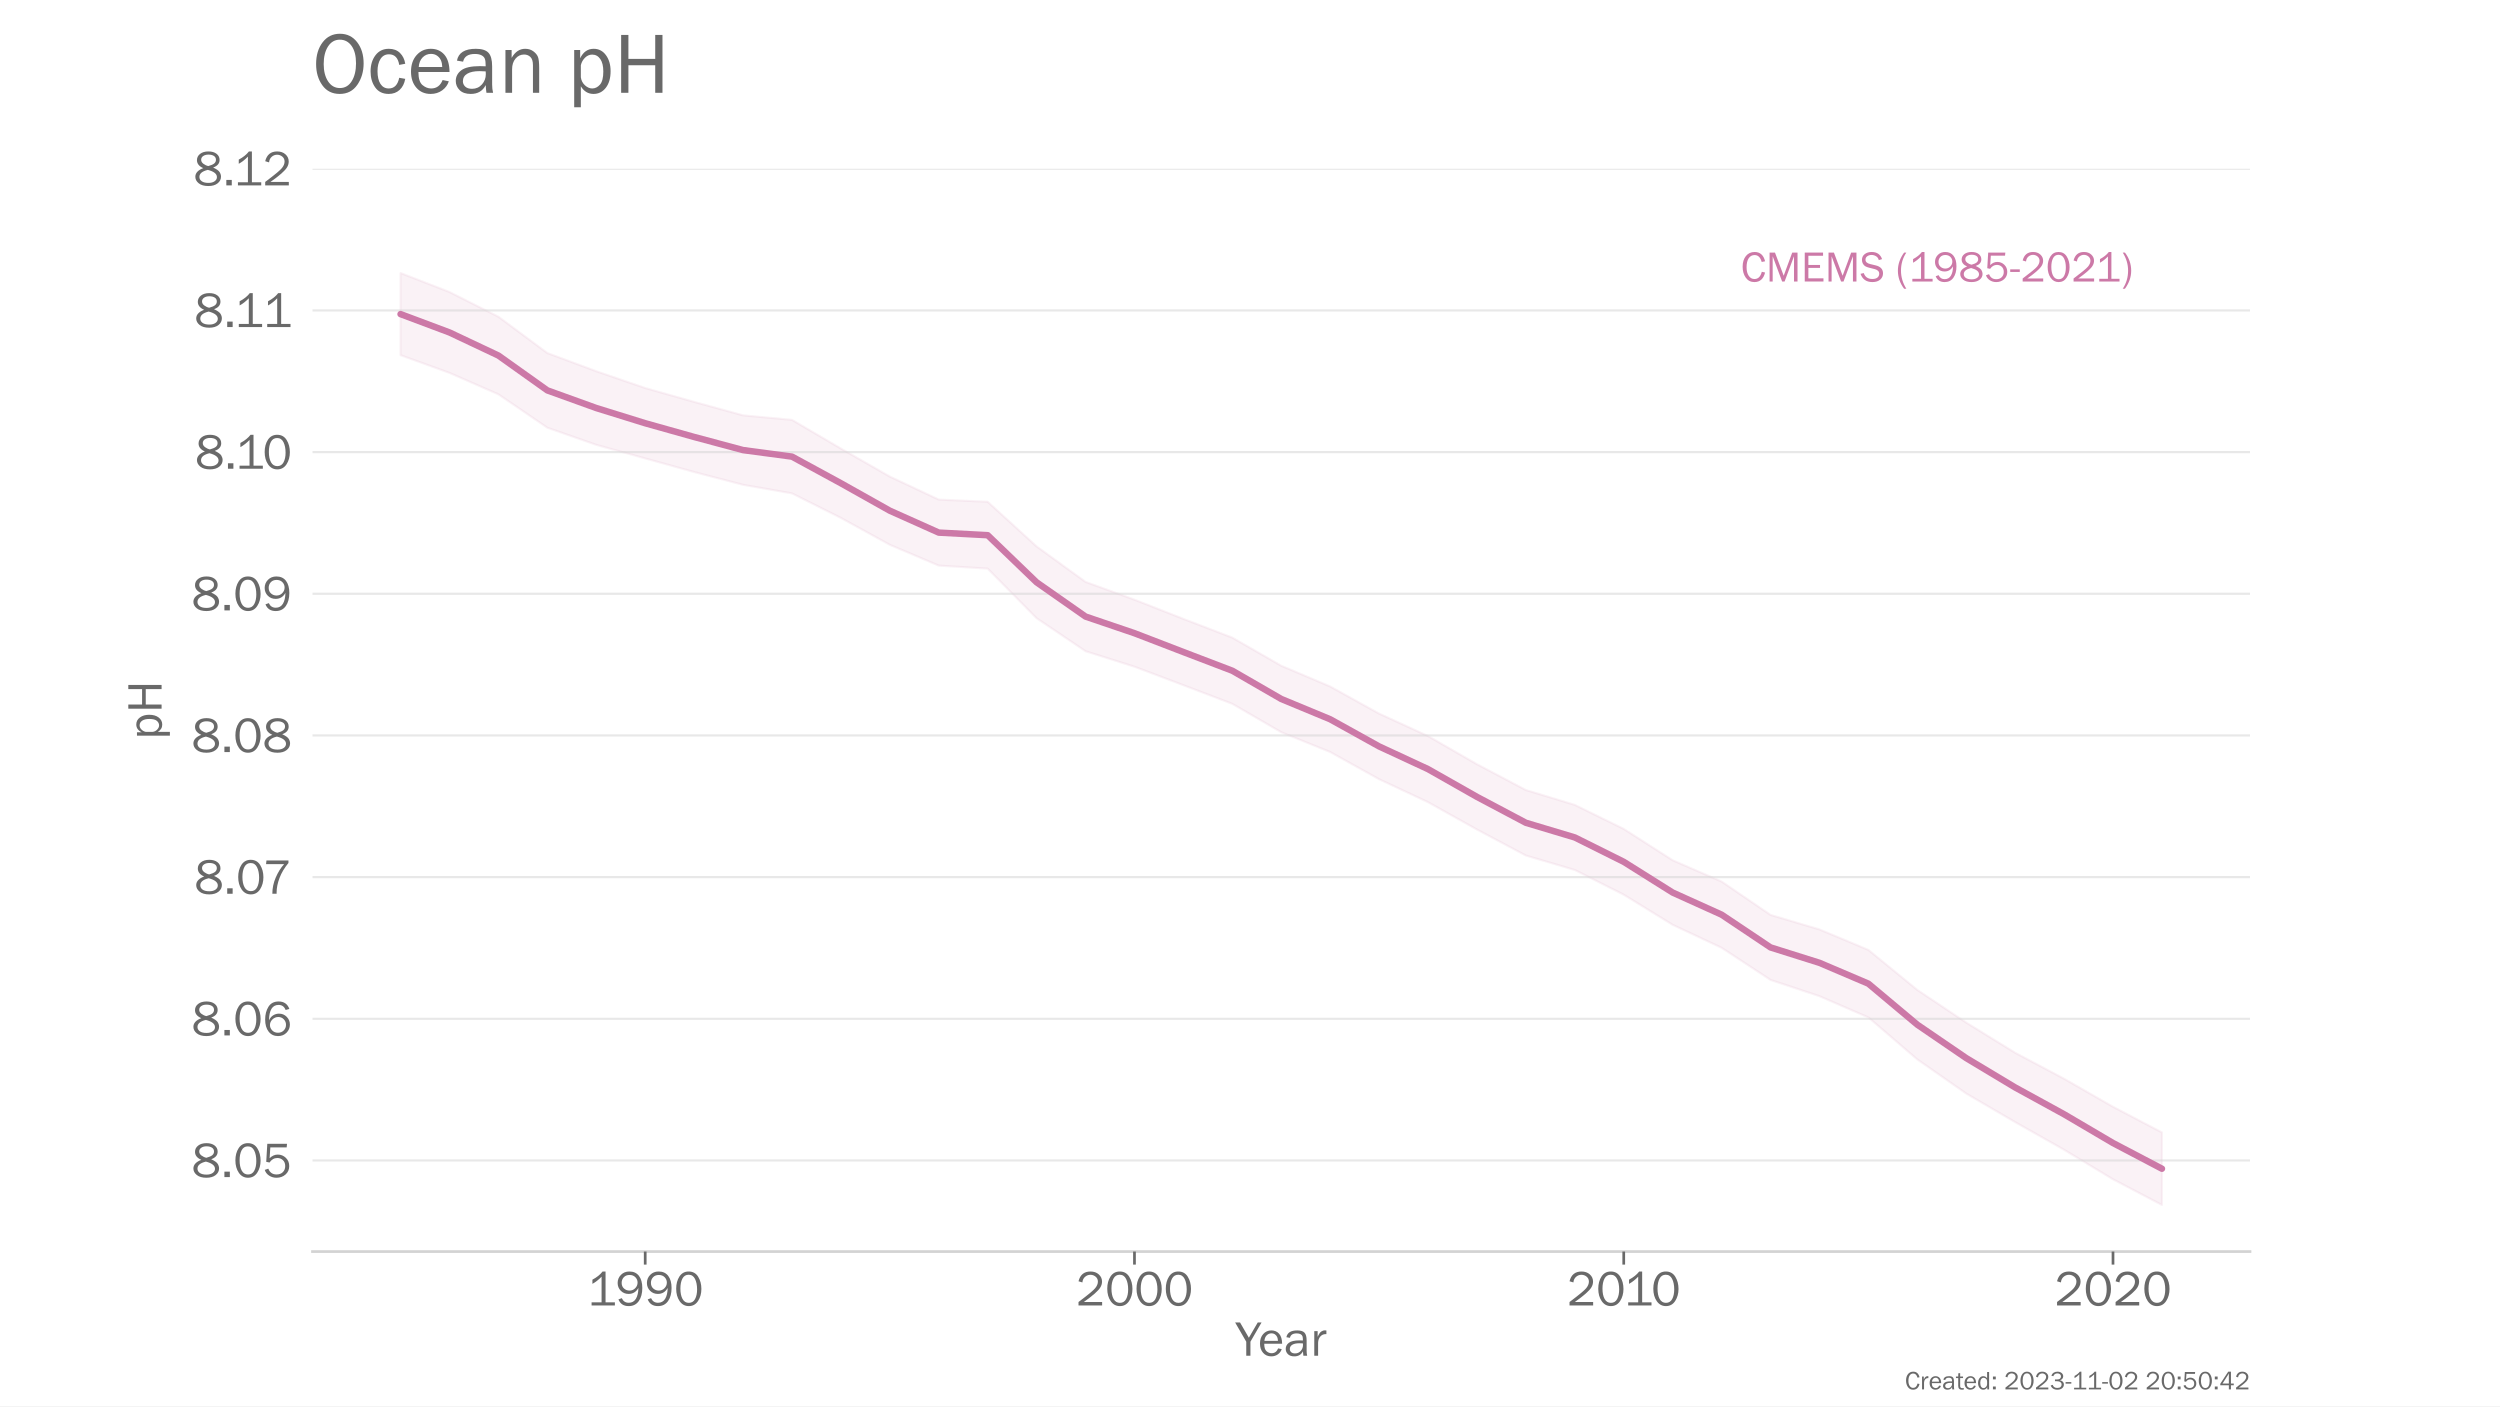
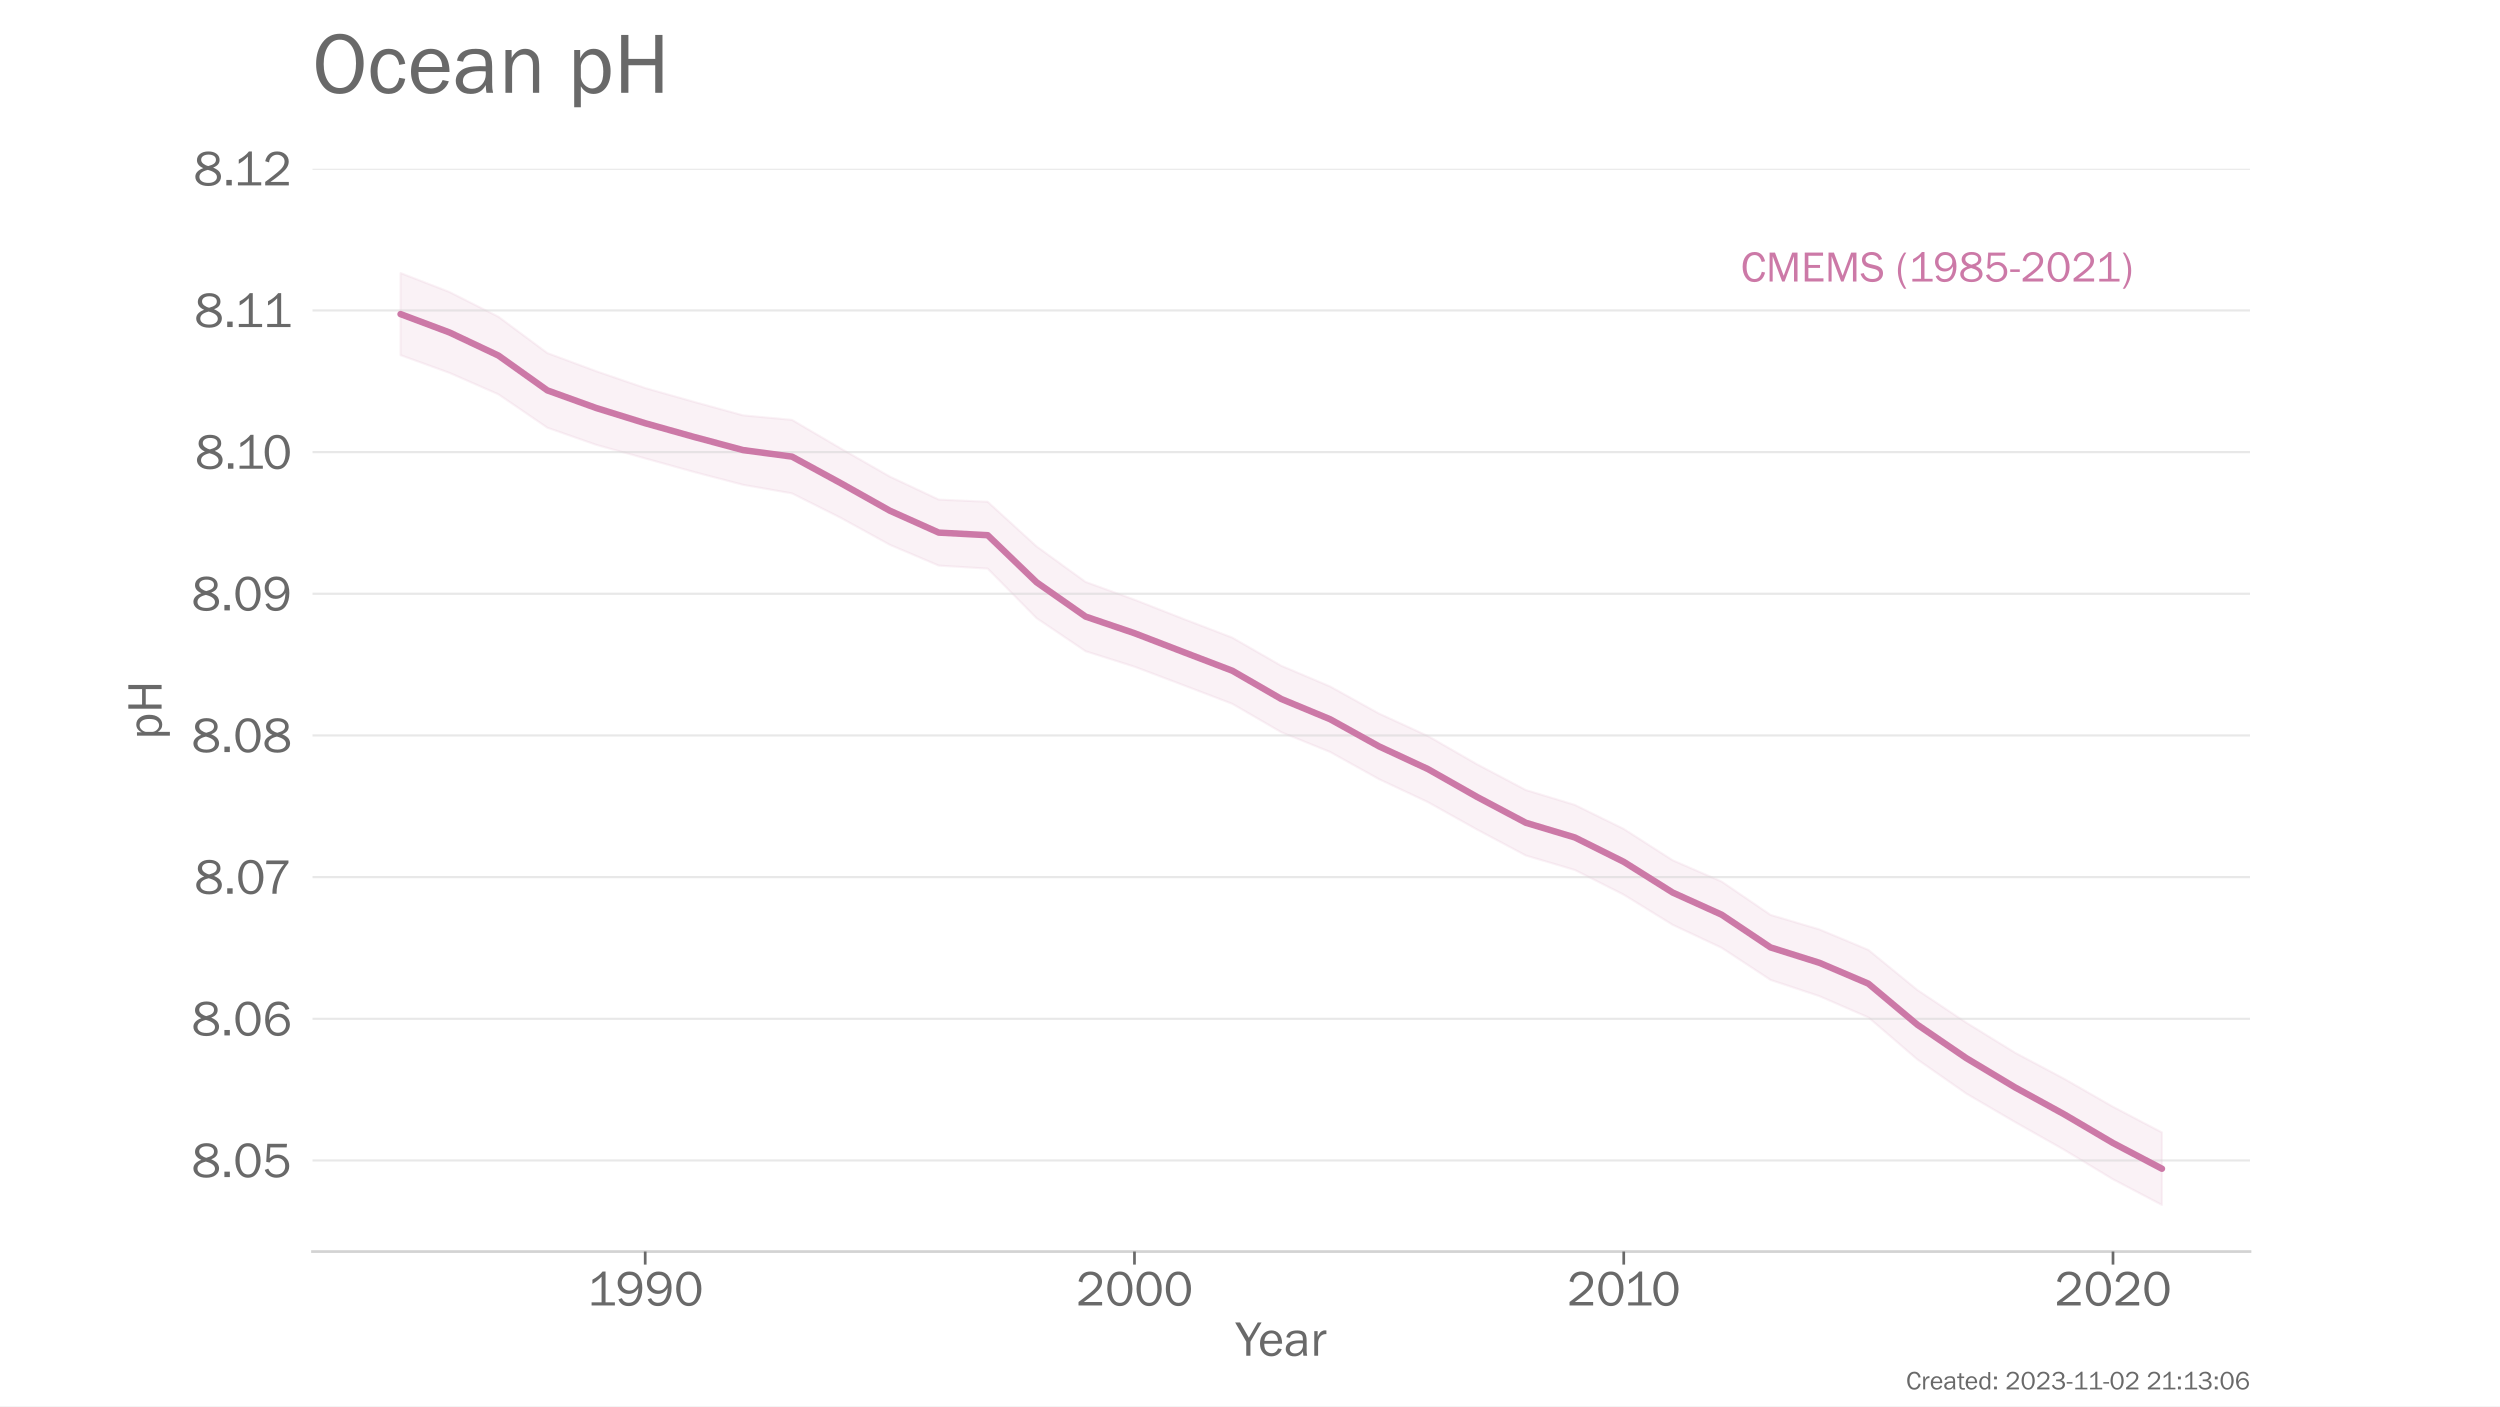
<svg xmlns="http://www.w3.org/2000/svg" xmlns:xlink="http://www.w3.org/1999/xlink" height="648pt" version="1.1" viewBox="0 0 1152 648" width="1152pt">
  <defs>
    <style type="text/css">*{stroke-linecap:butt;stroke-linejoin:round;}</style>
  </defs>
  <g id="figure_1">
    <g id="patch_1">
      <path d="M 0 648  L 1152 648  L 1152 0  L 0 0  z " style="fill:#ffffff;" />
    </g>
    <g id="axes_1">
      <g id="patch_2">
        <path d="M 144 576.72  L 1036.8 576.72  L 1036.8 77.76  L 144 77.76  z " style="fill:none;" />
      </g>
      <g id="PolyCollection_1">
        <defs>
-           <path d="M 184.582 -484.328  L 184.582 -522.181  L 207.127 -513.434  L 229.673 -502.039  L 252.218 -485.313  L 274.764 -476.934  L 297.309 -469.194  L 319.855 -462.799  L 342.4 -456.605  L 364.945 -454.521  L 387.491 -441.304  L 410.036 -428.388  L 432.582 -417.789  L 455.127 -416.78  L 477.673 -396.199  L 500.218 -379.854  L 522.764 -371.659  L 545.309 -362.814  L 567.855 -354.173  L 590.4 -341.228  L 612.945 -331.656  L 635.491 -319.17  L 658.036 -308.821  L 680.582 -295.848  L 703.127 -283.949  L 725.673 -277.101  L 748.218 -266.023  L 770.764 -251.587  L 793.309 -241.787  L 815.855 -226.41  L 838.4 -219.71  L 860.945 -210.286  L 883.491 -191.84  L 906.036 -176.779  L 928.582 -162.885  L 951.127 -150.916  L 973.673 -138.002  L 996.218 -126.172  L 996.218 -92.751  L 996.218 -92.751  L 973.673 -104.579  L 951.127 -118.188  L 928.582 -130.923  L 906.036 -144.086  L 883.491 -159.819  L 860.945 -179.164  L 838.4 -188.953  L 815.855 -196.449  L 793.309 -211.254  L 770.764 -221.837  L 748.218 -235.717  L 725.673 -247.102  L 703.127 -253.764  L 680.582 -265.748  L 658.036 -278.35  L 635.491 -288.933  L 612.945 -301.462  L 590.4 -310.593  L 567.855 -323.673  L 545.309 -332.265  L 522.764 -340.778  L 500.218 -347.911  L 477.673 -363.119  L 455.127 -385.981  L 432.582 -387.363  L 410.036 -396.948  L 387.491 -409.335  L 364.945 -420.647  L 342.4 -424.591  L 319.855 -430.487  L 297.309 -436.755  L 274.764 -443.011  L 252.218 -450.907  L 229.673 -466.282  L 207.127 -476.167  L 184.582 -484.328  z " id="mf5a4b3f1ab" style="stroke:#cc79a7;stroke-opacity:0.1;" />
+           <path d="M 184.582 -484.328  L 184.582 -522.181  L 207.127 -513.434  L 229.673 -502.039  L 252.218 -485.313  L 274.764 -476.934  L 297.309 -469.194  L 319.855 -462.799  L 342.4 -456.605  L 364.945 -454.521  L 387.491 -441.304  L 410.036 -428.388  L 432.582 -417.789  L 455.127 -416.78  L 477.673 -396.199  L 500.218 -379.854  L 522.764 -371.659  L 545.309 -362.814  L 567.855 -354.173  L 590.4 -341.228  L 612.945 -331.656  L 635.491 -319.17  L 658.036 -308.821  L 680.582 -295.848  L 703.127 -283.949  L 725.673 -277.101  L 748.218 -266.023  L 770.764 -251.587  L 793.309 -241.787  L 815.855 -226.41  L 838.4 -219.71  L 860.945 -210.286  L 883.491 -191.84  L 906.036 -176.779  L 928.582 -162.885  L 951.127 -150.916  L 973.673 -138.002  L 996.218 -126.172  L 996.218 -92.751  L 996.218 -92.751  L 973.673 -104.579  L 951.127 -118.188  L 928.582 -130.923  L 906.036 -144.086  L 883.491 -159.819  L 860.945 -179.164  L 838.4 -188.953  L 815.855 -196.449  L 793.309 -211.254  L 770.764 -221.837  L 748.218 -235.717  L 725.673 -247.102  L 703.127 -253.764  L 680.582 -265.748  L 658.036 -278.35  L 635.491 -288.933  L 612.945 -301.462  L 590.4 -310.593  L 567.855 -323.673  L 545.309 -332.265  L 522.764 -340.778  L 500.218 -347.911  L 477.673 -363.119  L 455.127 -385.981  L 432.582 -387.363  L 410.036 -396.948  L 387.491 -409.335  L 364.945 -420.647  L 342.4 -424.591  L 319.855 -430.487  L 297.309 -436.755  L 274.764 -443.011  L 252.218 -450.907  L 229.673 -466.282  L 207.127 -476.167  L 184.582 -484.328  z " id="mb65729e9e4" style="stroke:#cc79a7;stroke-opacity:0.1;" />
        </defs>
-         <g clip-path="url(#pc3daba1bb8)">
-           <use style="fill:#cc79a7;fill-opacity:0.1;stroke:#cc79a7;stroke-opacity:0.1;" x="0" xlink:href="#mf5a4b3f1ab" y="648" />
+         <g clip-path="url(#p0ab5e4ae7e)">
+           <use style="fill:#cc79a7;fill-opacity:0.1;stroke:#cc79a7;stroke-opacity:0.1;" x="0" xlink:href="#mb65729e9e4" y="648" />
        </g>
      </g>
      <g id="patch_3">
        <path d="M 144 576.72  L 1036.8 576.72  " style="fill:none;stroke:#d3d3d3;stroke-linecap:square;stroke-linejoin:miter;stroke-width:1.25;" />
      </g>
      <g id="matplotlib.axis_1">
        <g id="xtick_1">
          <g id="line2d_1">
            <defs>
-               <path d="M 0 0  L 0 6  " id="m4bafaa65f6" style="stroke:#696969;stroke-width:1.25;" />
+               <path d="M 0 0  L 0 6  " id="mbbc79adcf0" style="stroke:#696969;stroke-width:1.25;" />
            </defs>
            <g>
-               <use style="fill:#696969;stroke:#696969;stroke-width:1.25;" x="297.309" xlink:href="#m4bafaa65f6" y="576.72" />
+               <use style="fill:#696969;stroke:#696969;stroke-width:1.25;" x="297.309" xlink:href="#mbbc79adcf0" y="576.72" />
            </g>
          </g>
          <g id="text_1">
            <g style="fill:#696969;" transform="translate(270.4925 601.5509)scale(0.23 -0.23)">
              <defs>
                <path d="M 55.859 6.203  L 55.859 0  L 9.188 0  L 9.188 6.203  L 29.203 6.203  L 29.203 57.672  Q 20.359 48.438 10.844 43.266  L 10.844 51.656  Q 23.969 58.547 31.203 68.016  L 37.156 68.016  L 37.156 6.203  z " id="FranklinGothic-Book-49" />
                <path d="M 5.719 12.156  L 12.406 14.594  Q 16.547 5.375 26.375 5.375  Q 35.891 5.375 40.703 13.375  Q 45.516 21.391 45.656 35.109  Q 39.109 23.094 25.984 23.094  Q 16.703 23.094 10.406 29.422  Q 4.109 35.75 4.109 45.062  Q 4.109 54.547 10.719 61.281  Q 17.328 68.016 27.594 68.016  Q 40.141 68.016 46.828 59.203  Q 53.516 50.391 53.516 34.969  Q 53.516 18.75 46.438 8.719  Q 39.359 -1.312 26.266 -1.312  Q 10.984 -1.312 5.719 12.156  z M 27.828 29.781  Q 34.719 29.781 39.375 34.594  Q 44.047 39.406 44.047 45.844  Q 44.047 52.094 39.625 56.578  Q 35.203 61.078 27.984 61.078  Q 20.656 61.078 16.406 56.469  Q 12.156 51.859 12.156 45.219  Q 12.156 38.094 16.859 33.938  Q 21.578 29.781 27.828 29.781  z " id="FranklinGothic-Book-57" />
                <path d="M 29.391 -1.312  Q 17.875 -1.312 10.984 8.672  Q 4.109 18.656 4.109 33.453  Q 4.109 48 10.641 58  Q 17.188 68.016 29.156 68.016  Q 41.656 68.016 48.125 57.562  Q 54.594 47.125 54.594 33.062  Q 54.594 19.281 47.953 8.984  Q 41.312 -1.312 29.391 -1.312  z M 29.438 5.219  Q 37.891 5.219 41.938 12.859  Q 46 20.516 46 32.078  Q 46 44.734 41.844 53.125  Q 37.703 61.531 29.047 61.531  Q 20.703 61.531 16.625 53.859  Q 12.547 46.188 12.547 33.688  Q 12.547 20.703 16.844 12.953  Q 21.141 5.219 29.438 5.219  z " id="FranklinGothic-Book-48" />
              </defs>
              <use xlink:href="#FranklinGothic-Book-49" />
              <use x="57.268" xlink:href="#FranklinGothic-Book-57" />
              <use x="115.91" xlink:href="#FranklinGothic-Book-57" />
              <use x="174.553" xlink:href="#FranklinGothic-Book-48" />
            </g>
          </g>
        </g>
        <g id="xtick_2">
          <g id="line2d_2">
            <g>
-               <use style="fill:#696969;stroke:#696969;stroke-width:1.25;" x="522.764" xlink:href="#m4bafaa65f6" y="576.72" />
+               <use style="fill:#696969;stroke:#696969;stroke-width:1.25;" x="522.764" xlink:href="#mbbc79adcf0" y="576.72" />
            </g>
          </g>
          <g id="text_2">
            <g style="fill:#696969;" transform="translate(495.7889 601.5509)scale(0.23 -0.23)">
              <defs>
                <path d="M 52.484 6.938  L 52.484 0  L 5.172 0  L 5.172 6.938  Q 33.203 27.938 38.594 34.594  Q 44 41.266 44 47.797  Q 44 53.906 39.453 57.656  Q 34.906 61.422 29 61.422  Q 22.906 61.422 18.219 57.297  Q 13.531 53.172 12.938 46.094  L 5.172 48.438  Q 10.062 68.016 29.109 68.016  Q 39.406 68.016 45.844 62.156  Q 52.297 56.297 52.297 47.859  Q 52.297 42.047 49.234 36.672  Q 46.188 31.297 37.688 23.828  Q 29.203 16.359 15.719 6.938  z " id="FranklinGothic-Book-50" />
              </defs>
              <use xlink:href="#FranklinGothic-Book-50" />
              <use x="58.643" xlink:href="#FranklinGothic-Book-48" />
              <use x="117.285" xlink:href="#FranklinGothic-Book-48" />
              <use x="175.928" xlink:href="#FranklinGothic-Book-48" />
            </g>
          </g>
        </g>
        <g id="xtick_3">
          <g id="line2d_3">
            <g>
-               <use style="fill:#696969;stroke:#696969;stroke-width:1.25;" x="748.218" xlink:href="#m4bafaa65f6" y="576.72" />
+               <use style="fill:#696969;stroke:#696969;stroke-width:1.25;" x="748.218" xlink:href="#mbbc79adcf0" y="576.72" />
            </g>
          </g>
          <g id="text_3">
            <g style="fill:#696969;" transform="translate(722.0485 601.5509)scale(0.23 -0.23)">
              <use xlink:href="#FranklinGothic-Book-50" />
              <use x="58.643" xlink:href="#FranklinGothic-Book-48" />
              <use x="113.535" xlink:href="#FranklinGothic-Book-49" />
              <use x="168.928" xlink:href="#FranklinGothic-Book-48" />
            </g>
          </g>
        </g>
        <g id="xtick_4">
          <g id="line2d_4">
            <g>
-               <use style="fill:#696969;stroke:#696969;stroke-width:1.25;" x="973.673" xlink:href="#m4bafaa65f6" y="576.72" />
+               <use style="fill:#696969;stroke:#696969;stroke-width:1.25;" x="973.673" xlink:href="#mbbc79adcf0" y="576.72" />
            </g>
          </g>
          <g id="text_4">
            <g style="fill:#696969;" transform="translate(946.698 601.5509)scale(0.23 -0.23)">
              <use xlink:href="#FranklinGothic-Book-50" />
              <use x="58.643" xlink:href="#FranklinGothic-Book-48" />
              <use x="117.285" xlink:href="#FranklinGothic-Book-50" />
              <use x="175.928" xlink:href="#FranklinGothic-Book-48" />
            </g>
          </g>
        </g>
        <g id="text_5">
          <g style="fill:#696969;" transform="translate(569.3658 624.7128)scale(0.23 -0.23)">
            <defs>
              <path d="M 52 66.656  L 29.688 28.031  L 29.688 0  L 21.344 0  L 21.344 28.031  L -0.984 66.656  L 8.844 66.656  L 26.562 35.984  L 44.391 66.656  z " id="FranklinGothic-Book-89" />
              <path d="M 40.234 14.703  L 47.359 13.234  Q 45.406 6.938 39.734 2.812  Q 34.078 -1.312 26.422 -1.312  Q 16.312 -1.312 10.062 5.781  Q 3.812 12.891 3.812 24.422  Q 3.812 36.188 10.297 43.438  Q 16.797 50.688 26.609 50.688  Q 36.281 50.688 42.156 44  Q 48.047 37.312 48.188 23.969  L 12.359 23.969  Q 12.359 12.797 17.047 8.891  Q 21.734 4.984 26.953 4.984  Q 36.375 4.984 40.234 14.703  z M 39.797 29.688  Q 39.703 33.844 38.422 37.062  Q 37.156 40.281 34.125 42.547  Q 31.109 44.828 26.859 44.828  Q 21.141 44.828 17.156 40.719  Q 13.188 36.625 12.703 29.688  z " id="FranklinGothic-Book-101" />
              <path d="M 46.297 0  L 38.672 0  Q 38.234 2.344 37.797 8.891  Q 32.719 -1.312 20.516 -1.312  Q 12.203 -1.312 7.766 3.078  Q 3.328 7.469 3.328 13.625  Q 3.328 21.094 9.672 25.906  Q 16.016 30.719 31.25 30.719  Q 33.297 30.719 37.797 30.516  Q 37.797 36.375 36.891 38.984  Q 35.984 41.609 33.047 43.172  Q 30.125 44.734 25.344 44.734  Q 13.672 44.734 11.766 35.844  L 4.688 37.062  Q 7.281 50.688 26.469 50.688  Q 36.672 50.688 40.938 46.172  Q 45.219 41.656 45.219 30.516  L 45.219 9.578  Q 45.219 4.344 46.297 0  z M 37.797 24.656  Q 33.109 24.953 30.672 24.953  Q 21.578 24.953 16.547 21.969  Q 11.531 19 11.531 13.281  Q 11.531 9.672 14.234 7.125  Q 16.938 4.594 22.078 4.594  Q 29 4.594 33.469 9.625  Q 37.938 14.656 37.938 21.438  Q 37.938 22.797 37.797 24.656  z " id="FranklinGothic-Book-97" />
              <path d="M 15.328 0  L 7.672 0  L 7.672 49.312  L 14.406 49.312  L 14.406 37.797  Q 17.969 45.953 21.547 48.359  Q 25.141 50.781 28.906 50.781  Q 30.078 50.781 31.938 50.594  L 31.938 43.266  L 30.375 43.266  Q 24.031 43.266 19.828 38.531  Q 15.625 33.797 15.328 26.078  z " id="FranklinGothic-Book-114" />
            </defs>
            <use xlink:href="#FranklinGothic-Book-89" />
            <use x="45.025" xlink:href="#FranklinGothic-Book-101" />
            <use x="97.076" xlink:href="#FranklinGothic-Book-97" />
            <use x="149.957" xlink:href="#FranklinGothic-Book-114" />
          </g>
        </g>
      </g>
      <g id="matplotlib.axis_2">
        <g id="ytick_1">
          <g id="line2d_5">
-             <path clip-path="url(#pc3daba1bb8)" d="M 144 534.742  L 1036.8 534.742  " style="fill:none;stroke:#d3d3d3;stroke-linecap:round;stroke-opacity:0.5;" />
+             <path clip-path="url(#p0ab5e4ae7e)" d="M 144 534.742  L 1036.8 534.742  " style="fill:none;stroke:#d3d3d3;stroke-linecap:round;stroke-opacity:0.5;" />
          </g>
          <g id="text_6">
            <g style="fill:#696969;" transform="translate(88.28797 542.4074)scale(0.23 -0.23)">
              <defs>
                <path d="M 19.484 34.578  Q 6.844 40.094 6.844 50.594  Q 6.844 58.203 13.141 63.109  Q 19.438 68.016 29.828 68.016  Q 40.094 68.016 46.141 63.297  Q 52.203 58.594 52.203 50.984  Q 52.203 40.375 39.266 35.797  Q 49.703 30.953 52.359 26.453  Q 55.031 21.969 55.031 17.484  Q 55.031 9.469 48.219 4.078  Q 41.406 -1.312 29.734 -1.312  Q 17.281 -1.312 10.438 4.172  Q 3.609 9.672 3.609 17.234  Q 3.609 28.516 19.484 34.578  z M 29.594 38.719  Q 37.984 40.969 41.453 43.891  Q 44.922 46.828 44.922 51.219  Q 44.922 56.344 40.797 59  Q 36.672 61.672 29.938 61.672  Q 23.484 61.672 19.375 58.859  Q 15.281 56.062 15.281 51.312  Q 15.281 46.625 19.844 43.203  Q 24.422 39.797 29.594 38.719  z M 28.656 31.062  Q 11.766 27.047 11.766 16.938  Q 11.766 11.672 16.375 8.328  Q 21 4.984 29.984 4.984  Q 37.594 4.984 42.234 8.25  Q 46.875 11.531 46.875 16.609  Q 46.875 26.312 28.656 31.062  z " id="FranklinGothic-Book-56" />
                <path d="M 17.969 10.938  L 17.969 0  L 7.078 0  L 7.078 10.938  z " id="FranklinGothic-Book-46" />
                <path d="M 48.875 66.656  L 48.188 59.469  L 15.438 59.469  L 14.016 37.844  Q 21.438 45.125 30.328 45.125  Q 39.703 45.125 46.516 38.625  Q 53.328 32.125 53.328 22.016  Q 53.328 11.766 45.922 5.219  Q 38.531 -1.312 27.828 -1.312  Q 19.438 -1.312 12.891 3.078  Q 6.344 7.469 4.297 14.453  L 11.422 16.891  Q 15.828 5.281 27.938 5.281  Q 35.891 5.281 40.578 9.984  Q 45.266 14.703 45.266 22.016  Q 45.266 29.688 40.625 33.984  Q 35.984 38.281 29.5 38.281  Q 20.016 38.281 13.812 29.203  L 7.234 30.609  L 9.375 66.656  z " id="FranklinGothic-Book-53" />
              </defs>
              <use xlink:href="#FranklinGothic-Book-56" />
              <use x="58.643" xlink:href="#FranklinGothic-Book-46" />
              <use x="83.643" xlink:href="#FranklinGothic-Book-48" />
              <use x="142.285" xlink:href="#FranklinGothic-Book-53" />
            </g>
          </g>
        </g>
        <g id="ytick_2">
          <g id="line2d_6">
-             <path clip-path="url(#pc3daba1bb8)" d="M 144 469.459  L 1036.8 469.459  " style="fill:none;stroke:#d3d3d3;stroke-linecap:round;stroke-opacity:0.5;" />
+             <path clip-path="url(#p0ab5e4ae7e)" d="M 144 469.459  L 1036.8 469.459  " style="fill:none;stroke:#d3d3d3;stroke-linecap:round;stroke-opacity:0.5;" />
          </g>
          <g id="text_7">
            <g style="fill:#696969;" transform="translate(88.28797 477.1243)scale(0.23 -0.23)">
              <defs>
                <path d="M 53.562 53.031  L 46.047 50.984  Q 42.188 61.141 31.984 61.141  Q 13.234 61.141 12.797 30.125  Q 15.766 37.016 21.234 40.328  Q 26.703 43.656 32.812 43.656  Q 42.094 43.656 48.359 37.188  Q 54.641 30.719 54.641 21.688  Q 54.641 12.312 47.969 5.5  Q 41.312 -1.312 30.906 -1.312  Q 19.094 -1.312 12.078 7.594  Q 5.078 16.5 5.078 31.844  Q 5.078 46.828 11.688 57.422  Q 18.312 68.016 32.172 68.016  Q 48.141 68.016 53.562 53.031  z M 30.766 5.375  Q 37.844 5.375 42.359 10.031  Q 46.875 14.703 46.875 21.234  Q 46.875 27.688 42.453 32.297  Q 38.031 36.922 31.5 36.922  Q 24.75 36.922 19.719 32.078  Q 14.703 27.25 14.703 20.75  Q 14.703 14.75 19.188 10.062  Q 23.688 5.375 30.766 5.375  z " id="FranklinGothic-Book-54" />
              </defs>
              <use xlink:href="#FranklinGothic-Book-56" />
              <use x="58.643" xlink:href="#FranklinGothic-Book-46" />
              <use x="83.643" xlink:href="#FranklinGothic-Book-48" />
              <use x="142.285" xlink:href="#FranklinGothic-Book-54" />
            </g>
          </g>
        </g>
        <g id="ytick_3">
          <g id="line2d_7">
-             <path clip-path="url(#pc3daba1bb8)" d="M 144 404.176  L 1036.8 404.176  " style="fill:none;stroke:#d3d3d3;stroke-linecap:round;stroke-opacity:0.5;" />
+             <path clip-path="url(#p0ab5e4ae7e)" d="M 144 404.176  L 1036.8 404.176  " style="fill:none;stroke:#d3d3d3;stroke-linecap:round;stroke-opacity:0.5;" />
          </g>
          <g id="text_8">
            <g style="fill:#696969;" transform="translate(89.58172 411.8411)scale(0.23 -0.23)">
              <defs>
                <path d="M 28.078 0  L 19.484 0  Q 19.484 16.75 26.312 32.594  Q 33.156 48.438 43.062 59.328  L 6.891 59.328  L 7.719 66.656  L 51.766 66.656  L 51.766 61.672  Q 39.844 47.312 33.938 31.781  Q 28.031 16.266 28.031 2.297  Q 28.031 1.516 28.078 0  z " id="FranklinGothic-Book-55" />
              </defs>
              <use xlink:href="#FranklinGothic-Book-56" />
              <use x="58.643" xlink:href="#FranklinGothic-Book-46" />
              <use x="83.643" xlink:href="#FranklinGothic-Book-48" />
              <use x="136.66" xlink:href="#FranklinGothic-Book-55" />
            </g>
          </g>
        </g>
        <g id="ytick_4">
          <g id="line2d_8">
-             <path clip-path="url(#pc3daba1bb8)" d="M 144 338.893  L 1036.8 338.893  " style="fill:none;stroke:#d3d3d3;stroke-linecap:round;stroke-opacity:0.5;" />
+             <path clip-path="url(#p0ab5e4ae7e)" d="M 144 338.893  L 1036.8 338.893  " style="fill:none;stroke:#d3d3d3;stroke-linecap:round;stroke-opacity:0.5;" />
          </g>
          <g id="text_9">
            <g style="fill:#696969;" transform="translate(88.28797 346.558)scale(0.23 -0.23)">
              <use xlink:href="#FranklinGothic-Book-56" />
              <use x="58.643" xlink:href="#FranklinGothic-Book-46" />
              <use x="83.643" xlink:href="#FranklinGothic-Book-48" />
              <use x="142.285" xlink:href="#FranklinGothic-Book-56" />
            </g>
          </g>
        </g>
        <g id="ytick_5">
          <g id="line2d_9">
-             <path clip-path="url(#pc3daba1bb8)" d="M 144 273.609  L 1036.8 273.609  " style="fill:none;stroke:#d3d3d3;stroke-linecap:round;stroke-opacity:0.5;" />
+             <path clip-path="url(#p0ab5e4ae7e)" d="M 144 273.609  L 1036.8 273.609  " style="fill:none;stroke:#d3d3d3;stroke-linecap:round;stroke-opacity:0.5;" />
          </g>
          <g id="text_10">
            <g style="fill:#696969;" transform="translate(88.28797 281.2749)scale(0.23 -0.23)">
              <use xlink:href="#FranklinGothic-Book-56" />
              <use x="58.643" xlink:href="#FranklinGothic-Book-46" />
              <use x="83.643" xlink:href="#FranklinGothic-Book-48" />
              <use x="142.285" xlink:href="#FranklinGothic-Book-57" />
            </g>
          </g>
        </g>
        <g id="ytick_6">
          <g id="line2d_10">
-             <path clip-path="url(#pc3daba1bb8)" d="M 144 208.326  L 1036.8 208.326  " style="fill:none;stroke:#d3d3d3;stroke-linecap:round;stroke-opacity:0.5;" />
+             <path clip-path="url(#p0ab5e4ae7e)" d="M 144 208.326  L 1036.8 208.326  " style="fill:none;stroke:#d3d3d3;stroke-linecap:round;stroke-opacity:0.5;" />
          </g>
          <g id="text_11">
            <g style="fill:#696969;" transform="translate(89.92672 215.9917)scale(0.23 -0.23)">
              <use xlink:href="#FranklinGothic-Book-56" />
              <use x="58.643" xlink:href="#FranklinGothic-Book-46" />
              <use x="79.768" xlink:href="#FranklinGothic-Book-49" />
              <use x="135.16" xlink:href="#FranklinGothic-Book-48" />
            </g>
          </g>
        </g>
        <g id="ytick_7">
          <g id="line2d_11">
-             <path clip-path="url(#pc3daba1bb8)" d="M 144 143.043  L 1036.8 143.043  " style="fill:none;stroke:#d3d3d3;stroke-linecap:round;stroke-opacity:0.5;" />
+             <path clip-path="url(#p0ab5e4ae7e)" d="M 144 143.043  L 1036.8 143.043  " style="fill:none;stroke:#d3d3d3;stroke-linecap:round;stroke-opacity:0.5;" />
          </g>
          <g id="text_12">
            <g style="fill:#696969;" transform="translate(89.58172 150.7086)scale(0.23 -0.23)">
              <use xlink:href="#FranklinGothic-Book-56" />
              <use x="58.643" xlink:href="#FranklinGothic-Book-46" />
              <use x="79.768" xlink:href="#FranklinGothic-Book-49" />
              <use x="136.66" xlink:href="#FranklinGothic-Book-49" />
            </g>
          </g>
        </g>
        <g id="ytick_8">
          <g id="line2d_12">
-             <path clip-path="url(#pc3daba1bb8)" d="M 144 77.76  L 1036.8 77.76  " style="fill:none;stroke:#d3d3d3;stroke-linecap:round;stroke-opacity:0.5;" />
+             <path clip-path="url(#p0ab5e4ae7e)" d="M 144 77.76  L 1036.8 77.76  " style="fill:none;stroke:#d3d3d3;stroke-linecap:round;stroke-opacity:0.5;" />
          </g>
          <g id="text_13">
            <g style="fill:#696969;" transform="translate(89.17922 85.42547)scale(0.23 -0.23)">
              <use xlink:href="#FranklinGothic-Book-56" />
              <use x="58.643" xlink:href="#FranklinGothic-Book-46" />
              <use x="79.768" xlink:href="#FranklinGothic-Book-49" />
              <use x="138.41" xlink:href="#FranklinGothic-Book-50" />
            </g>
          </g>
        </g>
        <g id="text_14">
          <g style="fill:#696969;" transform="translate(74.45703 340.7741)rotate(-90)scale(0.23 -0.23)">
            <defs>
              <path d="M 15.328 -16.656  L 7.672 -16.656  L 7.672 49.312  L 14.547 49.312  L 14.547 39.75  Q 19.781 50.688 30.125 50.688  Q 38.875 50.688 44.234 43.375  Q 49.609 36.078 49.609 24.906  Q 49.609 12.844 44.094 5.766  Q 38.578 -1.312 29.938 -1.312  Q 20.656 -1.312 15.328 7.516  z M 15.328 31.781  L 15.328 17.922  Q 16.062 12.312 20.062 8.641  Q 24.078 4.984 28.422 4.984  Q 33.453 4.984 37.328 9.375  Q 41.219 13.766 41.219 24.562  Q 41.219 33.891 37.703 38.938  Q 34.188 44 28.375 44  Q 23.781 44 20.141 40.422  Q 16.5 36.859 15.328 31.781  z " id="FranklinGothic-Book-112" />
              <path d="M 55.953 0  L 47.609 0  L 47.609 31.734  L 16.703 31.734  L 16.703 0  L 8.344 0  L 8.344 66.656  L 16.703 66.656  L 16.703 39.062  L 47.609 39.062  L 47.609 66.656  L 55.953 66.656  z " id="FranklinGothic-Book-72" />
            </defs>
            <use xlink:href="#FranklinGothic-Book-112" />
            <use x="53.418" xlink:href="#FranklinGothic-Book-72" />
          </g>
        </g>
      </g>
      <g id="text_15">
        <g style="fill:#696969;" transform="translate(144 42.76)scale(0.4 -0.4)">
          <defs>
            <path d="M 31.344 -1.312  Q 18.5 -1.312 11.328 8.672  Q 4.156 18.656 4.156 33.156  Q 4.156 48.297 11.672 58.156  Q 19.188 68.016 31.594 68.016  Q 43.953 68.016 51.422 58.328  Q 58.891 48.641 58.891 33.891  Q 58.891 19.734 51.641 9.203  Q 44.391 -1.312 31.344 -1.312  z M 31.547 5.469  Q 40.281 5.469 45.203 13.422  Q 50.141 21.391 50.141 33.938  Q 50.141 46.828 45.031 54  Q 39.938 61.188 31.5 61.188  Q 22.953 61.188 17.922 53.422  Q 12.891 45.656 12.891 33.109  Q 12.891 20.844 17.969 13.156  Q 23.047 5.469 31.547 5.469  z " id="FranklinGothic-Book-79" />
            <path d="M 36.812 17.281  L 43.75 16.062  Q 42.281 7.906 37.25 3.297  Q 32.234 -1.312 24.703 -1.312  Q 14.5 -1.312 9.156 6.203  Q 3.812 13.719 3.812 24.562  Q 3.812 35.797 9.453 43.234  Q 15.094 50.688 24.812 50.688  Q 32.859 50.688 37.719 45.875  Q 42.578 41.062 43.75 33.453  L 36.812 32.125  Q 34.859 44.344 25 44.344  Q 18.656 44.344 15.234 38.938  Q 11.812 33.547 11.812 24.953  Q 11.812 15.484 15.203 10.234  Q 18.609 4.984 24.75 4.984  Q 34.281 4.984 36.812 17.281  z " id="FranklinGothic-Book-99" />
            <path d="M 46.531 0  L 39.359 0  L 39.359 31.688  Q 39.359 38.531 36.375 41.312  Q 33.406 44.094 29.156 44.094  Q 23.297 44.094 19.312 39.406  Q 15.328 34.719 15.328 27.047  L 15.328 0  L 7.672 0  L 7.672 49.312  L 14.797 49.312  L 14.797 40.234  Q 20.797 50.688 30.375 50.688  Q 35.891 50.688 39.766 47.828  Q 43.656 44.969 45.094 41.406  Q 46.531 37.844 46.531 28.516  z " id="FranklinGothic-Book-110" />
            <path id="FranklinGothic-Book-32" />
          </defs>
          <use xlink:href="#FranklinGothic-Book-79" />
          <use x="63.086" xlink:href="#FranklinGothic-Book-99" />
          <use x="109.668" xlink:href="#FranklinGothic-Book-101" />
          <use x="161.719" xlink:href="#FranklinGothic-Book-97" />
          <use x="214.6" xlink:href="#FranklinGothic-Book-110" />
          <use x="268.799" xlink:href="#FranklinGothic-Book-32" />
          <use x="293.799" xlink:href="#FranklinGothic-Book-112" />
          <use x="347.217" xlink:href="#FranklinGothic-Book-72" />
        </g>
      </g>
      <g id="legend_1">
        <g id="line2d_13" />
        <g id="text_16">
          <g style="fill:#cc79a7;" transform="translate(802.1755 129.7184)scale(0.2 -0.2)">
            <defs>
              <path d="M 48.297 22.406  L 55.906 20.703  Q 50.438 -1.312 31.203 -1.312  Q 18.562 -1.312 11.359 8.891  Q 4.156 19.094 4.156 33.984  Q 4.156 49.359 11.672 58.688  Q 19.188 68.016 31.844 68.016  Q 50.594 68.016 55.906 46.578  L 48.047 45.016  Q 43.75 60.938 31.781 60.938  Q 22.953 60.938 18.094 53.531  Q 13.234 46.141 13.234 32.766  Q 13.234 20.516 18.203 13.109  Q 23.188 5.719 31.391 5.719  Q 44.141 5.719 48.297 22.406  z " id="FranklinGothic-Book-67" />
              <path d="M 72.703 0  L 64.594 0  L 64.594 58.203  L 42.922 0  L 37.25 0  L 15.438 58.203  L 15.438 0  L 8.344 0  L 8.344 66.656  L 20.75 66.656  L 40.828 13.328  L 60.5 66.656  L 72.703 66.656  z " id="FranklinGothic-Book-77" />
              <path d="M 51.469 7.328  L 51.469 0  L 8.344 0  L 8.344 66.656  L 50.531 66.656  L 50.531 59.328  L 16.703 59.328  L 16.703 38.141  L 43.562 38.141  L 43.562 31.344  L 16.703 31.344  L 16.703 7.328  z " id="FranklinGothic-Book-69" />
              <path d="M 1.031 17.719  L 8.547 19.438  Q 13.094 5.812 28.219 5.812  Q 36.141 5.812 40.141 9.156  Q 44.141 12.5 44.141 18.109  Q 44.141 22.359 41.078 24.953  Q 38.031 27.547 34.031 28.516  L 20.703 31.844  Q 15.531 33.156 12.234 35.031  Q 8.938 36.922 6.641 40.828  Q 4.344 44.734 4.344 49.75  Q 4.344 58.109 10.641 63.062  Q 16.938 68.016 26.812 68.016  Q 44.969 68.016 50.688 51.562  L 43.109 49.312  Q 41.797 55.172 36.906 58.172  Q 32.031 61.188 26.516 61.188  Q 21.047 61.188 16.766 58.297  Q 12.5 55.422 12.5 50.141  Q 12.5 42.781 23.344 40.188  L 35.797 37.203  Q 52.875 33.109 52.875 18.797  Q 52.875 10.156 46.453 4.422  Q 40.047 -1.312 28.375 -1.312  Q 7.672 -1.312 1.031 17.719  z " id="FranklinGothic-Book-83" />
              <path d="M 24.703 -16.656  L 19.578 -16.656  Q 5.219 2.203 5.219 25.094  Q 5.219 46.969 19.578 66.656  L 24.703 66.656  Q 12.359 48.25 12.359 25  Q 12.359 2.828 24.703 -16.656  z " id="FranklinGothic-Book-40" />
              <path d="M 23.531 27.984  L 23.531 22.016  L 1.469 22.016  L 1.469 27.984  z " id="FranklinGothic-Book-45" />
              <path d="M 4.641 66.656  L 9.719 66.656  Q 24.125 47.797 24.125 24.906  Q 24.125 3.031 9.719 -16.656  L 4.641 -16.656  Q 17 1.766 17 25  Q 17 47.172 4.641 66.656  z " id="FranklinGothic-Book-41" />
            </defs>
            <use xlink:href="#FranklinGothic-Book-67" />
            <use x="57.91" xlink:href="#FranklinGothic-Book-77" />
            <use x="138.916" xlink:href="#FranklinGothic-Book-69" />
            <use x="193.701" xlink:href="#FranklinGothic-Book-77" />
            <use x="274.707" xlink:href="#FranklinGothic-Book-83" />
            <use x="331.641" xlink:href="#FranklinGothic-Book-32" />
            <use x="356.641" xlink:href="#FranklinGothic-Book-40" />
            <use x="385.986" xlink:href="#FranklinGothic-Book-49" />
            <use x="443.254" xlink:href="#FranklinGothic-Book-57" />
            <use x="501.896" xlink:href="#FranklinGothic-Book-56" />
            <use x="560.539" xlink:href="#FranklinGothic-Book-53" />
            <use x="619.182" xlink:href="#FranklinGothic-Book-45" />
            <use x="644.182" xlink:href="#FranklinGothic-Book-50" />
            <use x="702.824" xlink:href="#FranklinGothic-Book-48" />
            <use x="761.467" xlink:href="#FranklinGothic-Book-50" />
            <use x="816.609" xlink:href="#FranklinGothic-Book-49" />
            <use x="875.252" xlink:href="#FranklinGothic-Book-41" />
          </g>
        </g>
      </g>
      <g id="line2d_14">
-         <path clip-path="url(#pc3daba1bb8)" d="M 184.582 144.745  L 207.127 153.2  L 229.673 163.84  L 252.218 179.89  L 274.764 188.027  L 297.309 195.025  L 319.855 201.357  L 342.4 207.402  L 364.945 210.416  L 387.491 222.681  L 410.036 235.332  L 432.582 245.424  L 455.127 246.619  L 477.673 268.341  L 500.218 284.118  L 522.764 291.782  L 545.309 300.461  L 567.855 309.077  L 590.4 322.089  L 612.945 331.441  L 635.491 343.948  L 658.036 354.414  L 680.582 367.202  L 703.127 379.143  L 725.673 385.898  L 748.218 397.13  L 770.764 411.288  L 793.309 421.479  L 815.855 436.571  L 838.4 443.668  L 860.945 453.275  L 883.491 472.171  L 906.036 487.567  L 928.582 501.096  L 951.127 513.448  L 973.673 526.709  L 996.218 538.538  " style="fill:none;stroke:#cc79a7;stroke-linecap:round;stroke-width:3;" />
+         <path clip-path="url(#p0ab5e4ae7e)" d="M 184.582 144.745  L 207.127 153.2  L 229.673 163.84  L 252.218 179.89  L 274.764 188.027  L 297.309 195.025  L 319.855 201.357  L 342.4 207.402  L 364.945 210.416  L 387.491 222.681  L 410.036 235.332  L 432.582 245.424  L 455.127 246.619  L 477.673 268.341  L 500.218 284.118  L 522.764 291.782  L 545.309 300.461  L 567.855 309.077  L 590.4 322.089  L 612.945 331.441  L 635.491 343.948  L 658.036 354.414  L 680.582 367.202  L 703.127 379.143  L 725.673 385.898  L 748.218 397.13  L 770.764 411.288  L 793.309 421.479  L 815.855 436.571  L 838.4 443.668  L 860.945 453.275  L 883.491 472.171  L 906.036 487.567  L 928.582 501.096  L 951.127 513.448  L 973.673 526.709  L 996.218 538.538  " style="fill:none;stroke:#cc79a7;stroke-linecap:round;stroke-width:3;" />
      </g>
    </g>
    <g id="text_17">
      <g id="patch_4">
-         <path d="M 873.849 646.183  L 1040.76 646.183  L 1040.76 628.265  L 873.849 628.265  z " style="fill:#ffffff;stroke:#ffffff;stroke-linejoin:miter;" />
-       </g>
-       <g style="fill:#696969;" transform="translate(877.8094 640.224)scale(0.12 -0.12)">
+         <path d="M 874.374 646.183  L 1040.76 646.183  L 1040.76 628.265  L 874.374 628.265  z " style="fill:#ffffff;stroke:#ffffff;stroke-linejoin:miter;" />
+       </g>
+       <g style="fill:#696969;" transform="translate(878.3344 640.224)scale(0.12 -0.12)">
        <defs>
          <path d="M 30.031 5.281  L 30.031 -0.781  Q 25.984 -1.312 23 -1.312  Q 8.688 -1.312 8.688 13.625  L 8.688 43.312  L -0.047 43.312  L -0.047 49.312  L 8.688 49.312  L 9.031 61.719  L 16.156 62.406  L 16.156 49.312  L 27.203 49.312  L 27.203 43.312  L 16.156 43.312  L 16.156 12.359  Q 16.156 4.734 24.078 4.734  Q 26.703 4.734 30.031 5.281  z " id="FranklinGothic-Book-116" />
          <path d="M 46.188 66.656  L 46.188 0  L 39.203 0  L 39.203 8.453  Q 34.031 -1.312 23.641 -1.312  Q 14.984 -1.312 9.422 5.938  Q 3.859 13.188 3.859 24.266  Q 3.859 35.594 9.375 43.141  Q 14.891 50.688 24.031 50.688  Q 32.906 50.688 38.531 42.578  L 38.531 66.656  z M 38.531 30.281  Q 38.531 36.766 34.562 40.672  Q 30.609 44.578 25.344 44.578  Q 19.625 44.578 15.938 39.5  Q 12.25 34.422 12.25 25.25  Q 12.25 15.328 15.641 10.156  Q 19.047 4.984 24.953 4.984  Q 30.328 4.984 34.422 9.469  Q 38.531 13.969 38.531 20.016  z " id="FranklinGothic-Book-100" />
          <path d="M 17.969 49.312  L 17.969 38.375  L 7.078 38.375  L 7.078 49.312  z M 17.969 10.984  L 17.969 0  L 7.078 0  L 7.078 10.984  z " id="FranklinGothic-Book-58" />
          <path d="M 19.344 31.344  L 19.344 37.984  L 26.953 37.984  Q 35.297 37.984 38.891 41.406  Q 42.484 44.828 42.484 49.703  Q 42.484 55.078 38.469 58.219  Q 34.469 61.375 28.422 61.375  Q 17.188 61.375 12.891 50.531  L 5.375 52.688  Q 11.812 68.016 29.203 68.016  Q 38.969 68.016 44.969 62.812  Q 50.984 57.625 50.984 50.297  Q 50.984 44.625 47.359 40.406  Q 43.75 36.188 38.094 35.109  Q 44.438 34.188 49 29.781  Q 53.562 25.391 53.562 18.406  Q 53.562 10.062 46.766 4.375  Q 39.984 -1.312 28.172 -1.312  Q 18.797 -1.312 12.125 3.125  Q 5.469 7.562 2.938 14.938  L 10.688 17.531  Q 14.203 5.469 28.031 5.469  Q 37.016 5.469 40.938 9.297  Q 44.875 13.141 44.875 18.453  Q 44.875 24.219 40.156 27.781  Q 35.453 31.344 26.953 31.344  z " id="FranklinGothic-Book-51" />
-           <path d="M 44.094 0  L 36.031 0  L 36.031 15.875  L 3.078 15.875  L 3.078 21.484  L 33.641 68.062  L 44.094 68.062  L 44.094 22.469  L 54.891 22.469  L 54.891 15.875  L 44.094 15.875  z M 36.031 22.469  L 36.031 54  Q 36.031 57.422 36.188 61.375  Q 34.078 57.516 32.562 55.125  L 11.766 22.469  z " id="FranklinGothic-Book-52" />
        </defs>
        <use xlink:href="#FranklinGothic-Book-67" />
        <use x="57.91" xlink:href="#FranklinGothic-Book-114" />
        <use x="90.869" xlink:href="#FranklinGothic-Book-101" />
        <use x="142.92" xlink:href="#FranklinGothic-Book-97" />
        <use x="195.801" xlink:href="#FranklinGothic-Book-116" />
        <use x="224.812" xlink:href="#FranklinGothic-Book-101" />
        <use x="276.863" xlink:href="#FranklinGothic-Book-100" />
        <use x="330.721" xlink:href="#FranklinGothic-Book-58" />
        <use x="355.721" xlink:href="#FranklinGothic-Book-32" />
        <use x="380.721" xlink:href="#FranklinGothic-Book-50" />
        <use x="439.363" xlink:href="#FranklinGothic-Book-48" />
        <use x="498.006" xlink:href="#FranklinGothic-Book-50" />
        <use x="556.648" xlink:href="#FranklinGothic-Book-51" />
        <use x="615.291" xlink:href="#FranklinGothic-Book-45" />
        <use x="640.291" xlink:href="#FranklinGothic-Book-49" />
        <use x="697.184" xlink:href="#FranklinGothic-Book-49" />
        <use x="755.826" xlink:href="#FranklinGothic-Book-45" />
        <use x="780.826" xlink:href="#FranklinGothic-Book-48" />
        <use x="839.469" xlink:href="#FranklinGothic-Book-50" />
        <use x="898.111" xlink:href="#FranklinGothic-Book-32" />
        <use x="923.111" xlink:href="#FranklinGothic-Book-50" />
-         <use x="981.754" xlink:href="#FranklinGothic-Book-48" />
-         <use x="1040.396" xlink:href="#FranklinGothic-Book-58" />
-         <use x="1065.396" xlink:href="#FranklinGothic-Book-53" />
-         <use x="1124.039" xlink:href="#FranklinGothic-Book-48" />
-         <use x="1182.682" xlink:href="#FranklinGothic-Book-58" />
-         <use x="1207.682" xlink:href="#FranklinGothic-Book-52" />
-         <use x="1266.324" xlink:href="#FranklinGothic-Book-50" />
+         <use x="978.254" xlink:href="#FranklinGothic-Book-49" />
+         <use x="1036.896" xlink:href="#FranklinGothic-Book-58" />
+         <use x="1061.896" xlink:href="#FranklinGothic-Book-49" />
+         <use x="1119.664" xlink:href="#FranklinGothic-Book-51" />
+         <use x="1178.307" xlink:href="#FranklinGothic-Book-58" />
+         <use x="1203.307" xlink:href="#FranklinGothic-Book-48" />
+         <use x="1261.949" xlink:href="#FranklinGothic-Book-54" />
      </g>
    </g>
  </g>
  <defs>
-     <clipPath id="pc3daba1bb8">
+     <clipPath id="p0ab5e4ae7e">
      <rect height="498.96" width="892.8" x="144" y="77.76" />
    </clipPath>
  </defs>
</svg>
